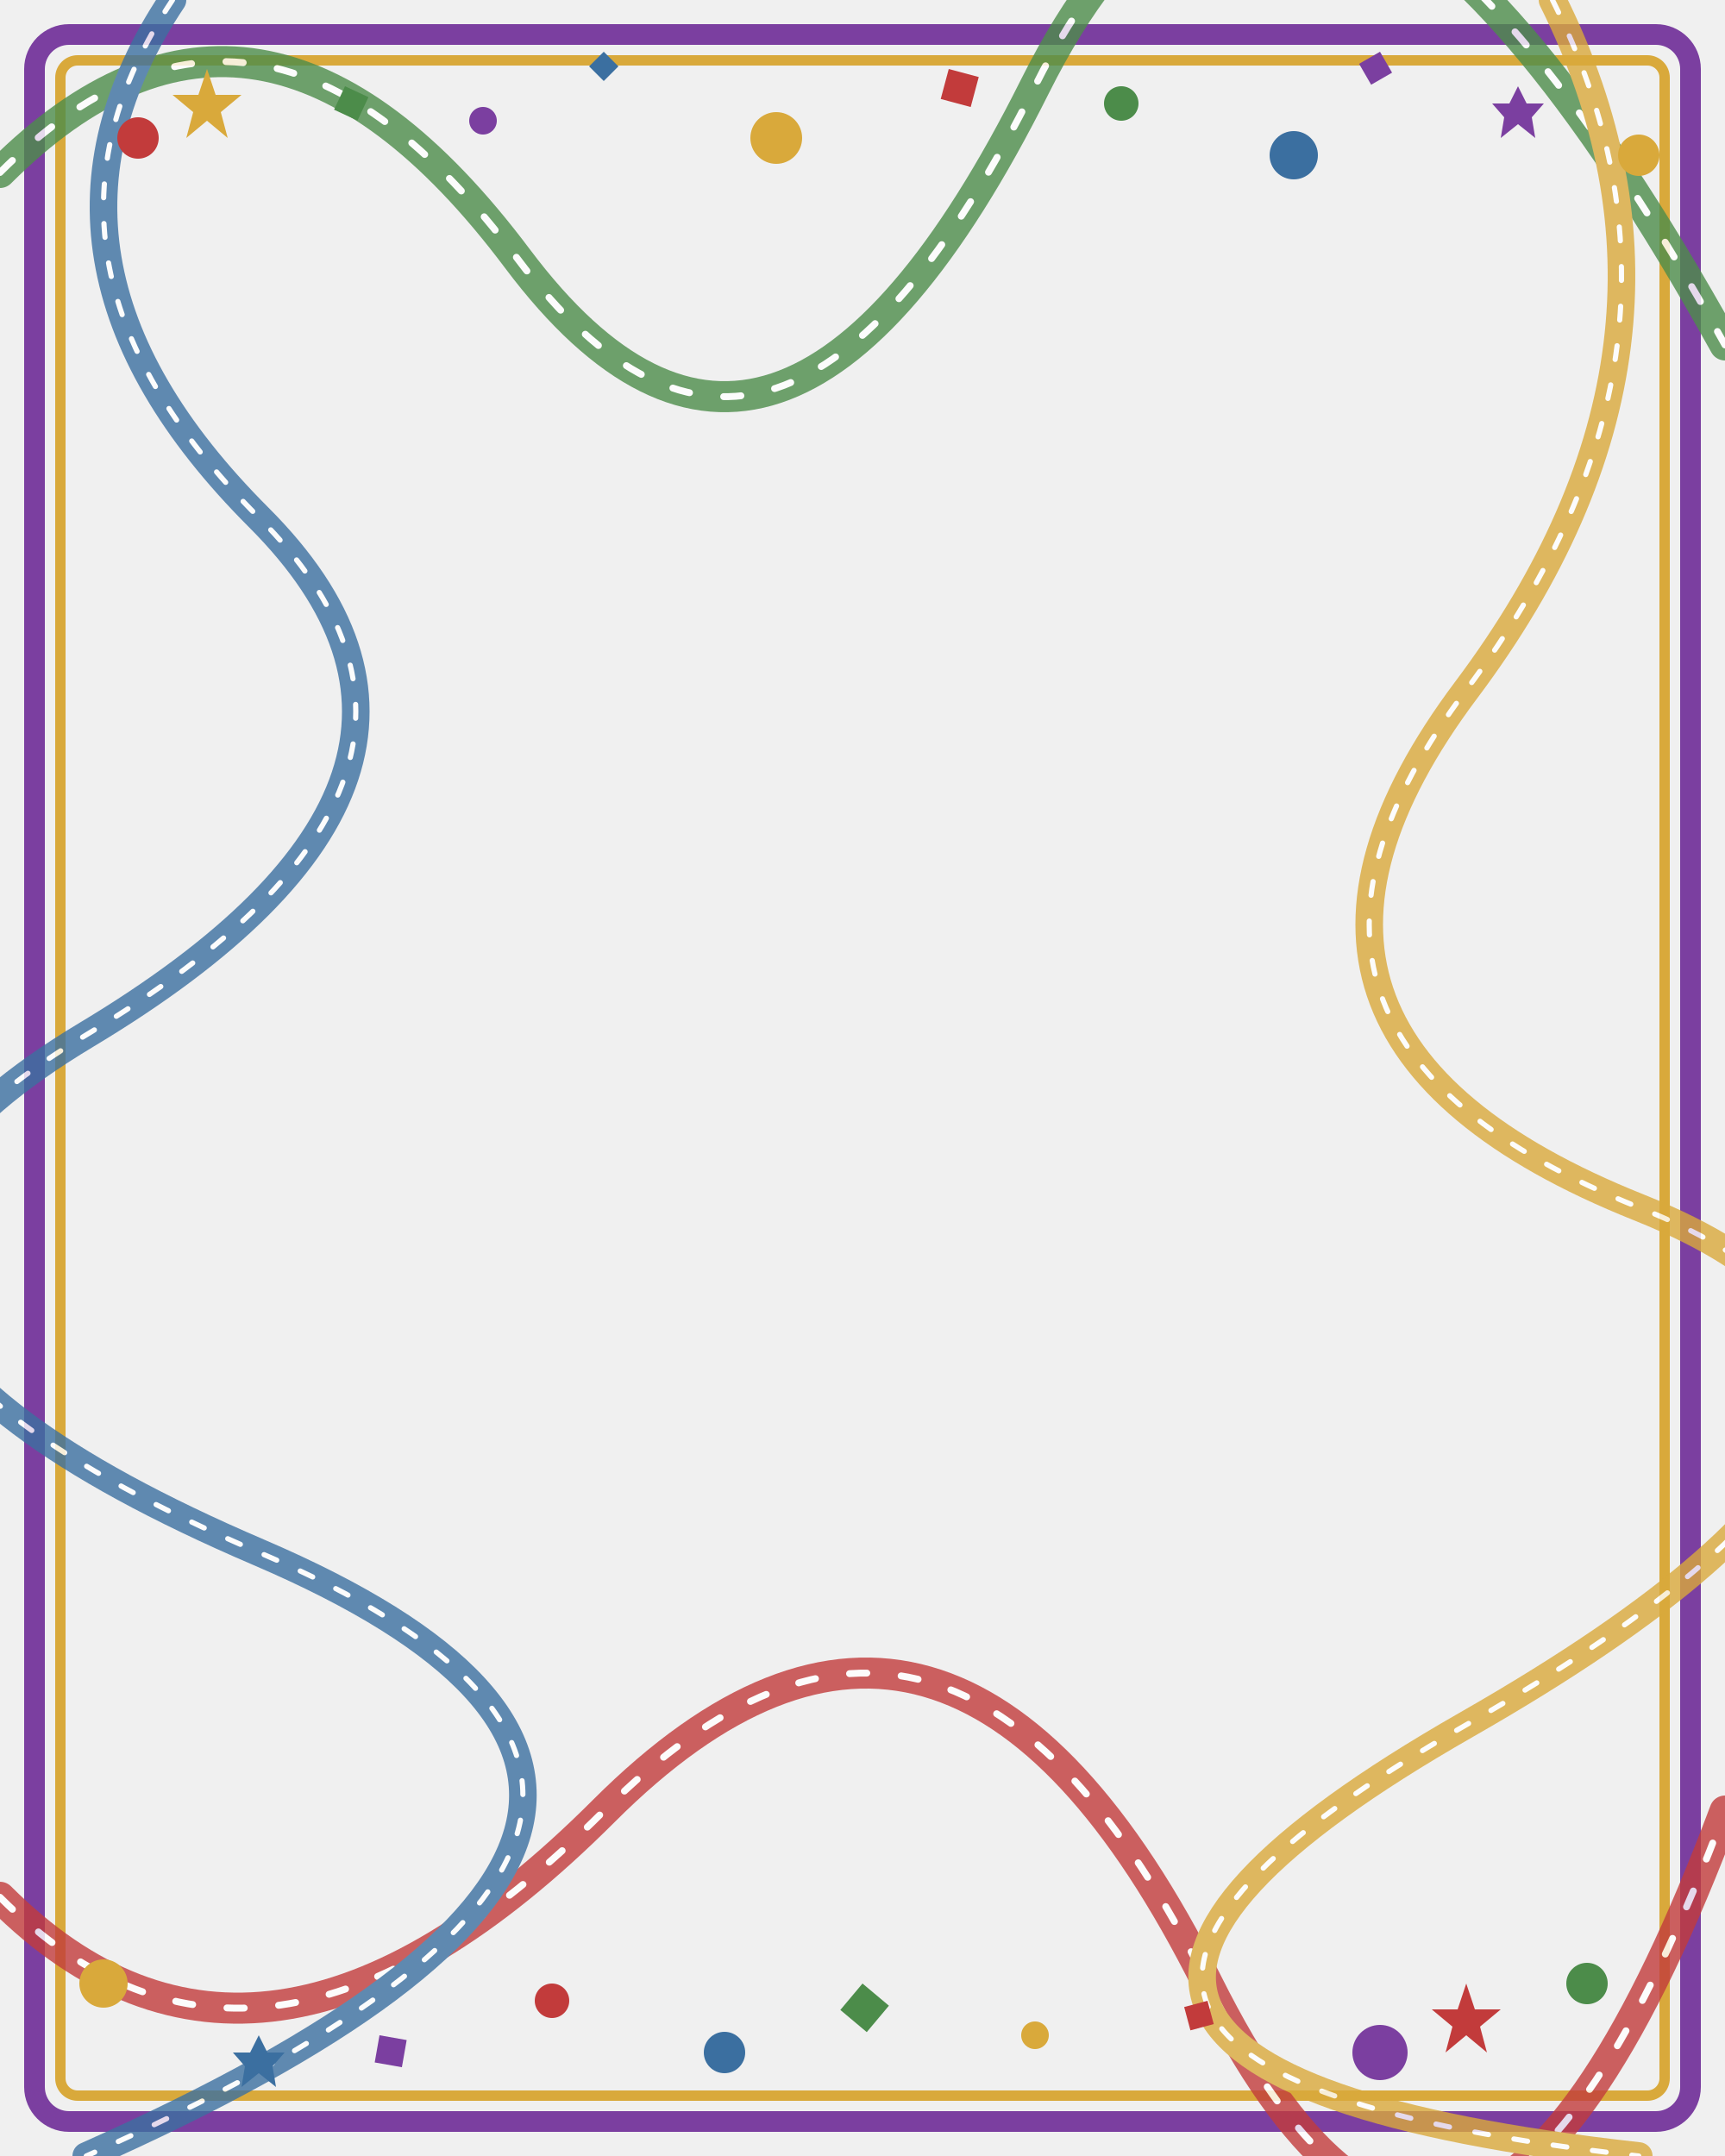
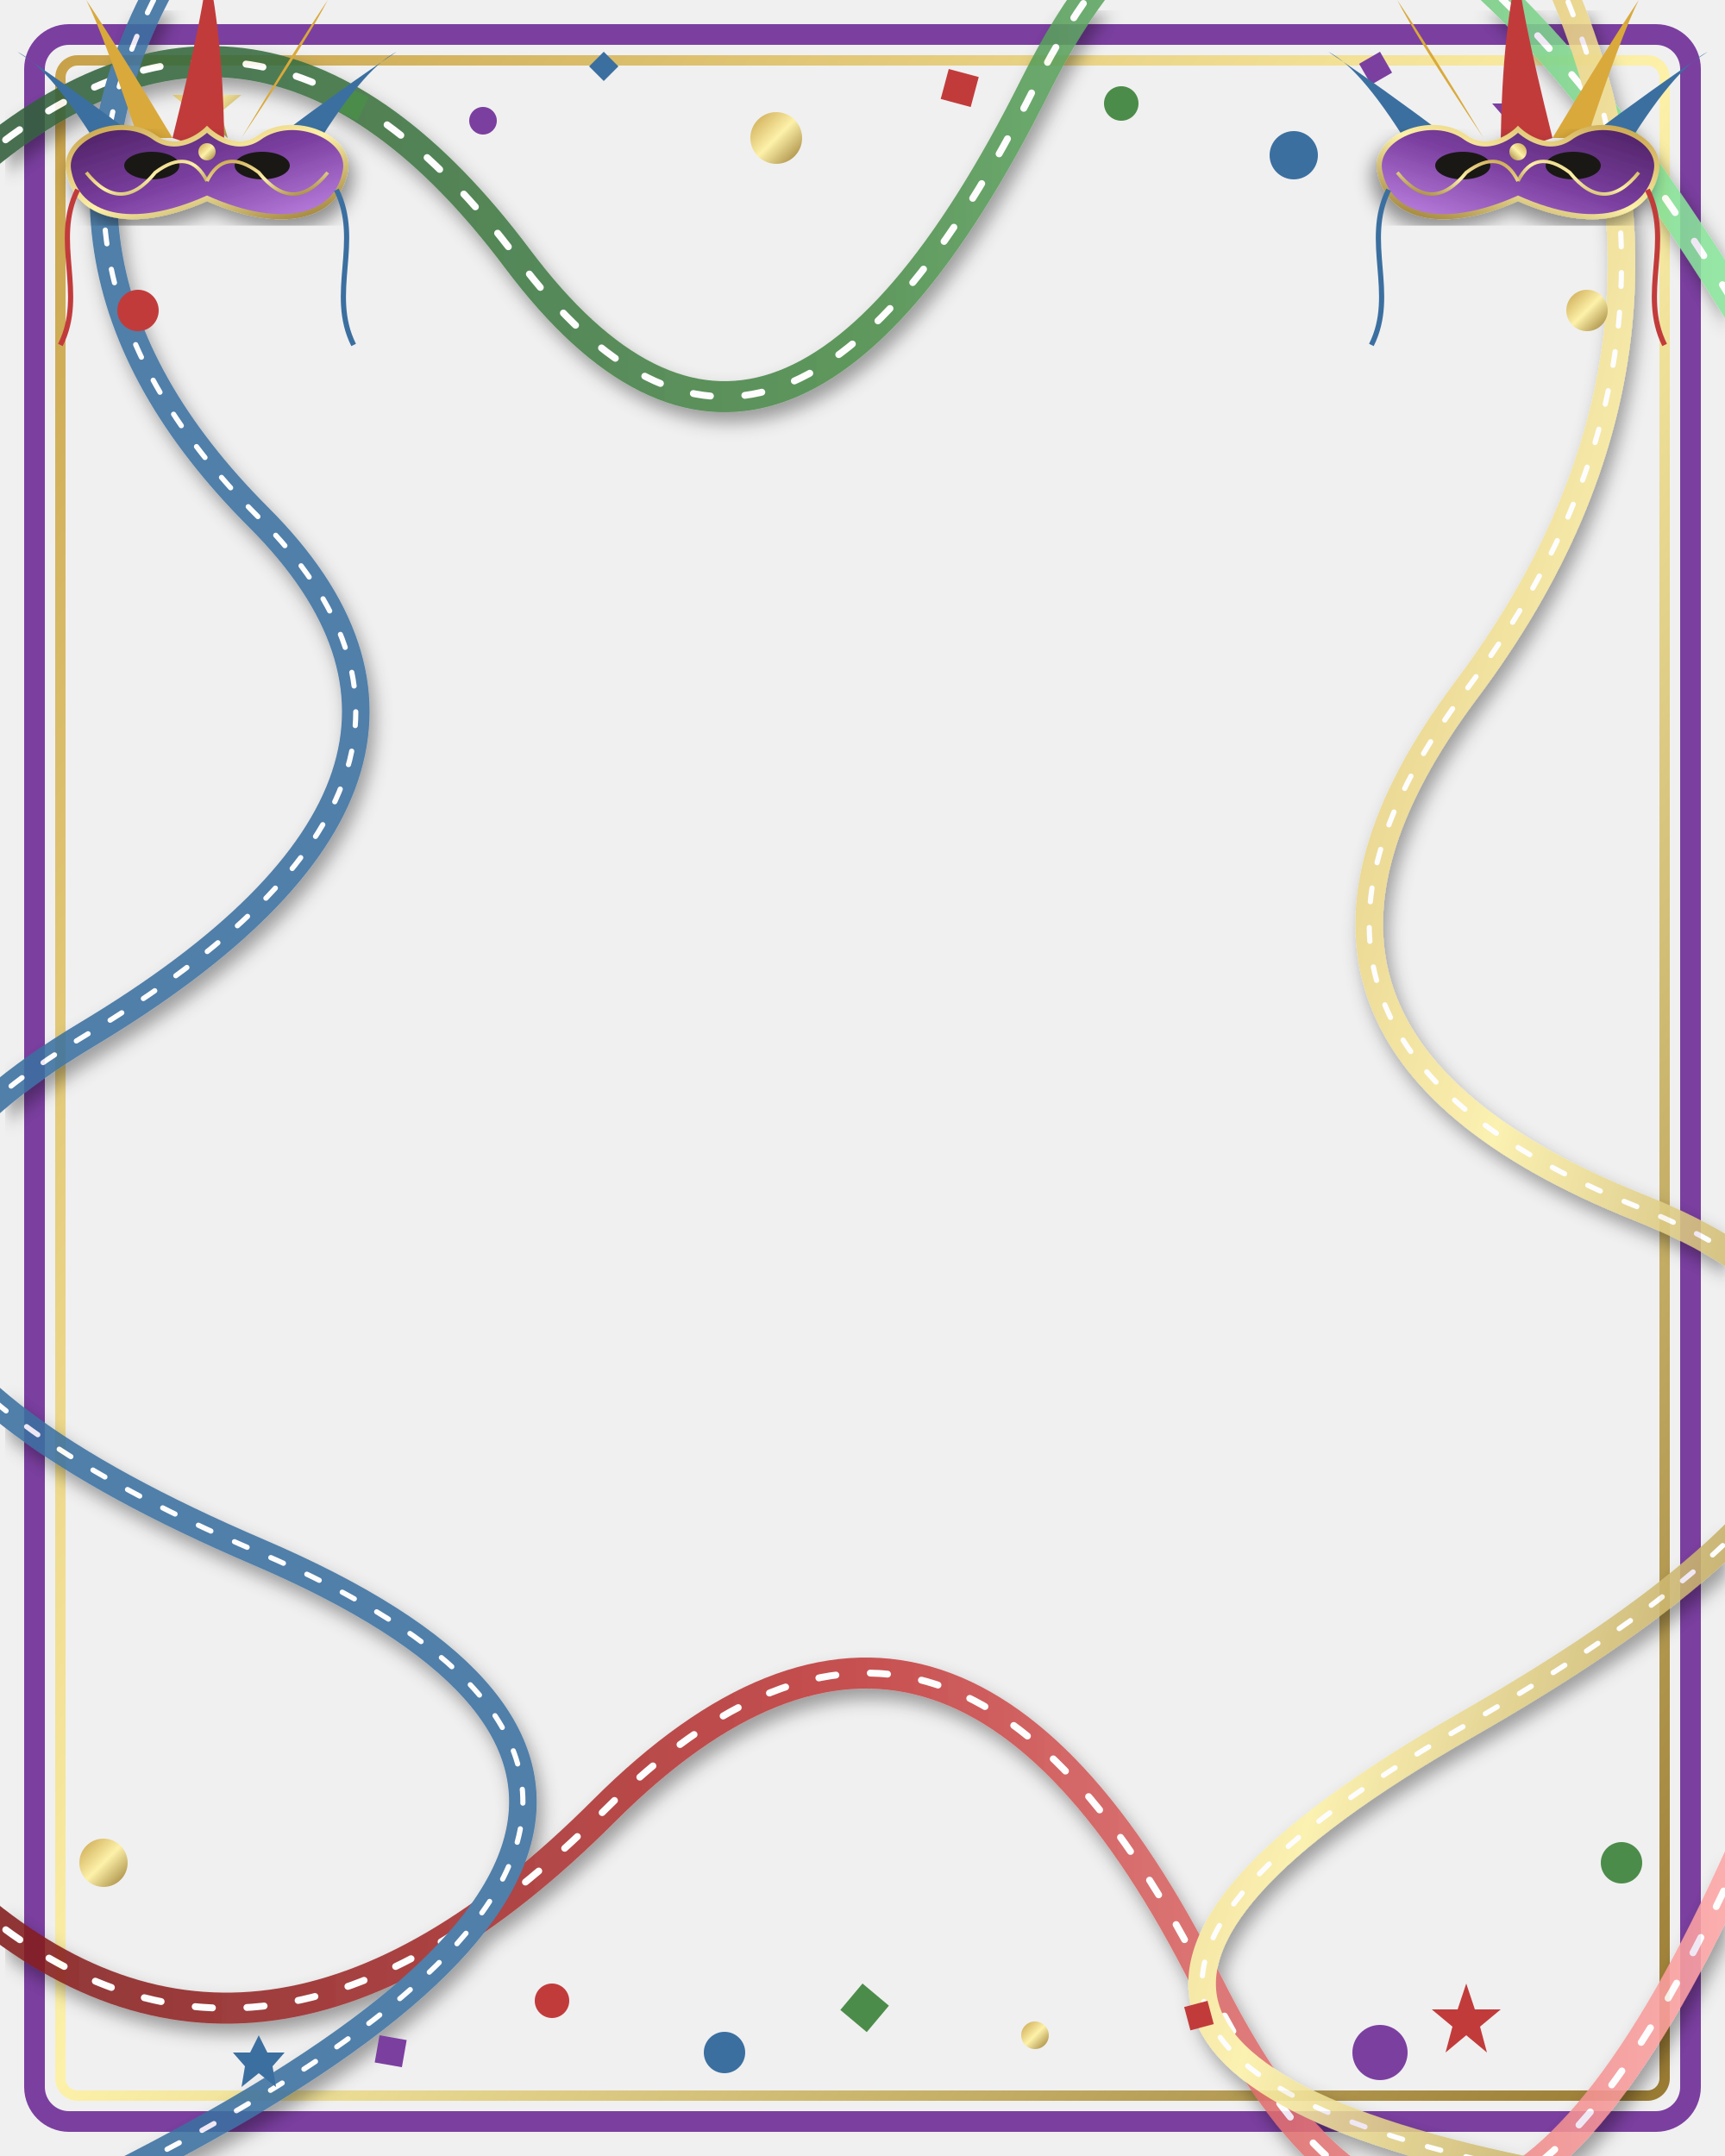
<svg xmlns="http://www.w3.org/2000/svg" width="1000" height="1250" viewBox="0 0 1000 1250">
+   <defs>
+     <linearGradient id="gold-grad" x1="0%" y1="0%" x2="100%" y2="100%">
+       <stop offset="0%" stop-color="#C8A24A" />
+       <stop offset="50%" stop-color="#FDF1A9" />
+       <stop offset="100%" stop-color="#9A7B33" />
+     </linearGradient>
+     <linearGradient id="ribbon-green" x1="0%" y1="0%" x2="100%" y2="0%">
+       <stop offset="0%" stop-color="#2F5D3A" />
+       <stop offset="50%" stop-color="#4C8C4A" />
+       <stop offset="100%" stop-color="#8CE89E" />
+     </linearGradient>
+     <linearGradient id="ribbon-red" x1="0%" y1="0%" x2="100%" y2="0%">
+       <stop offset="0%" stop-color="#801C1C" />
+       <stop offset="50%" stop-color="#C23B3B" />
+       <stop offset="100%" stop-color="#FFA8A8" />
+     </linearGradient>
+     <linearGradient id="mask-purple" x1="0%" y1="0%" x2="100%" y2="100%">
+       <stop offset="0%" stop-color="#4B2060" />
+       <stop offset="50%" stop-color="#7B3FA0" />
+       <stop offset="100%" stop-color="#C085E5" />
+     </linearGradient>
+     <filter id="carnaval-shadow" x="-10%" y="-10%" width="120%" height="120%">
+       <feDropShadow dx="3" dy="6" stdDeviation="5" flood-color="#000" flood-opacity="0.4" />
+     </filter>
+     <g id="carnaval-mask">
+       <path d="M-60 -20 Q -90 -70, -110 -80 Q -80 -60, -40 -30 Z" fill="#3B6FA0" />
+       <path d="M-40 -30 Q -60 -90, -70 -110 Q -50 -80, -20 -30 Z" fill="#D9A93B" />
+       <path d="M-20 -30 Q 0 -110, 0 -130 Q 10 -85, 10 -20 Z" fill="#C23B3B" />
+       <path d="M 20 -30 Q 60 -90, 70 -110 Q 50 -80, 20 -30 Z" fill="#D9A93B" />
+       <path d="M 60 -20 Q 90 -70, 110 -80 Q 80 -60, 40 -30 Z" fill="#3B6FA0" />
+       <path d="M -80 -10 C -85 -30, -50 -45, -30 -30 C -15 -20, 0 -35, 0 -35 C 0 -35, 15 -20, 30 -30 C 50 -45, 85 -30, 80 -10 C 75 15, 45 25, 0 5 C -45 25, -75 15, -80 -10 Z" fill="url(#mask-purple)" stroke="url(#gold-grad)" stroke-width="3" filter="url(#carnaval-shadow)" />
+       <ellipse cx="-32" cy="-14" rx="16" ry="8" fill="#1A1815" />
+       <ellipse cx="32" cy="-14" rx="16" ry="8" fill="#1A1815" />
+       <path d="M -70 -10 Q -50 15, -30 -10 Q -10 -25, 0 -5" fill="none" stroke="url(#gold-grad)" stroke-width="2" />
+       <path d="M 70 -10 Q 50 15, 30 -10 Q 10 -25, 0 -5" fill="none" stroke="url(#gold-grad)" stroke-width="2" />
+       <circle cx="0" cy="-22" r="5" fill="url(#gold-grad)" />
+       <path d="M -75 0 C -90 30, -70 60, -85 90" fill="none" stroke="#C23B3B" stroke-width="3" />
+       <path d="M 75 0 C 90 30, 70 60, 85 90" fill="none" stroke="#3B6FA0" stroke-width="3" />
+     </g>
+   </defs>
  <rect x="20" y="20" width="960" height="1210" fill="none" stroke="#7B3FA0" stroke-width="12" rx="20" />
-   <rect x="35" y="35" width="930" height="1180" fill="none" stroke="#D9A93B" stroke-width="6" rx="10" />
-   <g opacity="0.8">
-     <path d="M 0 100 Q 150 -50, 300 150 T 600 50 T 1000 200" fill="none" stroke="#4C8C4A" stroke-width="18" stroke-linecap="round" />
-     <path d="M 0 100 Q 150 -50, 300 150 T 600 50 T 1000 200" fill="none" stroke="#FFF" stroke-width="4" stroke-dasharray="10 20" stroke-linecap="round" />
-     <path d="M 0 1100 Q 150 1250, 350 1050 T 700 1150 T 1000 1050" fill="none" stroke="#C23B3B" stroke-width="18" stroke-linecap="round" />
-     <path d="M 0 1100 Q 150 1250, 350 1050 T 700 1150 T 1000 1050" fill="none" stroke="#FFF" stroke-width="4" stroke-dasharray="10 20" stroke-linecap="round" />
-     <path d="M 100 0 Q 0 150, 150 300 T 50 600 T 150 900 T 50 1250" fill="none" stroke="#3B6FA0" stroke-width="16" stroke-linecap="round" />
-     <path d="M 100 0 Q 0 150, 150 300 T 50 600 T 150 900 T 50 1250" fill="none" stroke="#FFF" stroke-width="3" stroke-dasharray="8 15" stroke-linecap="round" />
-     <path d="M 900 0 Q 1000 200, 850 400 T 950 700 T 850 1000 T 950 1250" fill="none" stroke="#D9A93B" stroke-width="16" stroke-linecap="round" />
-     <path d="M 900 0 Q 1000 200, 850 400 T 950 700 T 850 1000 T 950 1250" fill="none" stroke="#FFF" stroke-width="3" stroke-dasharray="8 15" stroke-linecap="round" />
+   <rect x="35" y="35" width="930" height="1180" fill="none" stroke="url(#gold-grad)" stroke-width="6" rx="10" />
+   <g opacity="0.88" filter="url(#carnaval-shadow)">
+     <path d="M -20 100 Q 150 -50, 300 150 T 600 50 T 1020 200" fill="none" stroke="url(#ribbon-green)" stroke-width="18" stroke-linecap="round" />
+     <path d="M -20 100 Q 150 -50, 300 150 T 600 50 T 1020 200" fill="none" stroke="#FFF" stroke-width="4" stroke-dasharray="10 20" stroke-linecap="round" />
+     <path d="M -20 1100 Q 150 1250, 350 1050 T 700 1150 T 1020 1050" fill="none" stroke="url(#ribbon-red)" stroke-width="18" stroke-linecap="round" />
+     <path d="M -20 1100 Q 150 1250, 350 1050 T 700 1150 T 1020 1050" fill="none" stroke="#FFF" stroke-width="4" stroke-dasharray="10 20" stroke-linecap="round" />
+     <path d="M 100 -20 Q 0 150, 150 300 T 50 600 T 150 900 T 50 1270" fill="none" stroke="#3B6FA0" stroke-width="16" stroke-linecap="round" />
+     <path d="M 100 -20 Q 0 150, 150 300 T 50 600 T 150 900 T 50 1270" fill="none" stroke="#FFF" stroke-width="3" stroke-dasharray="8 15" stroke-linecap="round" />
+     <path d="M 900 -20 Q 1000 200, 850 400 T 950 700 T 850 1000 T 950 1270" fill="none" stroke="url(#gold-grad)" stroke-width="16" stroke-linecap="round" />
+     <path d="M 900 -20 Q 1000 200, 850 400 T 950 700 T 850 1000 T 950 1270" fill="none" stroke="#FFF" stroke-width="3" stroke-dasharray="8 15" stroke-linecap="round" />
  </g>
  <g>
-     <polygon points="120,40 125,55 140,55 128,65 132,80 120,70 108,80 112,65 100,55 115,55" fill="#D9A93B" />
+     <polygon points="120,40 125,55 140,55 128,65 132,80 120,70 108,80 112,65 100,55 115,55" fill="url(#gold-grad)" />
    <polygon points="850,1150 855,1165 870,1165 858,1175 862,1190 850,1180 838,1190 842,1175 830,1165 845,1165" fill="#C23B3B" />
    <polygon points="150,1180 155,1190 165,1190 158,1198 160,1210 150,1202 140,1210 142,1198 135,1190 145,1190" fill="#3B6FA0" />
    <polygon points="880,50 885,60 895,60 888,68 890,80 880,72 870,80 872,68 865,60 875,60" fill="#7B3FA0" />
-     <circle cx="80" cy="80" r="12" fill="#C23B3B" />
+     <circle cx="80" cy="180" r="12" fill="#C23B3B" />
    <rect x="200" y="50" width="15" height="15" fill="#4C8C4A" transform="rotate(25 200 50)" />
    <circle cx="280" cy="70" r="8" fill="#7B3FA0" />
    <rect x="350" y="30" width="12" height="12" fill="#3B6FA0" transform="rotate(45 350 30)" />
-     <circle cx="450" cy="80" r="15" fill="#D9A93B" />
+     <circle cx="450" cy="80" r="15" fill="url(#gold-grad)" />
    <rect x="550" y="40" width="18" height="18" fill="#C23B3B" transform="rotate(15 550 40)" />
    <circle cx="650" cy="60" r="10" fill="#4C8C4A" />
    <circle cx="750" cy="90" r="14" fill="#3B6FA0" />
    <rect x="800" y="30" width="14" height="14" fill="#7B3FA0" transform="rotate(60 800 30)" />
-     <circle cx="950" cy="90" r="12" fill="#D9A93B" />
-     <circle cx="60" cy="1150" r="14" fill="#D9A93B" />
+     <circle cx="920" cy="180" r="12" fill="url(#gold-grad)" />
+     <circle cx="60" cy="1080" r="14" fill="url(#gold-grad)" />
    <rect x="220" y="1180" width="16" height="16" fill="#7B3FA0" transform="rotate(10 220 1180)" />
    <circle cx="320" cy="1160" r="10" fill="#C23B3B" />
    <circle cx="420" cy="1190" r="12" fill="#3B6FA0" />
    <rect x="500" y="1150" width="20" height="20" fill="#4C8C4A" transform="rotate(40 500 1150)" />
-     <circle cx="600" cy="1180" r="8" fill="#D9A93B" />
+     <circle cx="600" cy="1180" r="8" fill="url(#gold-grad)" />
    <rect x="700" y="1160" width="14" height="14" fill="#C23B3B" transform="rotate(75 700 1160)" />
    <circle cx="800" cy="1190" r="16" fill="#7B3FA0" />
-     <circle cx="920" cy="1150" r="12" fill="#4C8C4A" />
+     <circle cx="940" cy="1080" r="12" fill="#4C8C4A" />
  </g>
+   <use href="#carnaval-mask" x="120" y="110" />
+   <use href="#carnaval-mask" x="880" y="110" transform="scale(-1, 1) translate(-1760, 0)" />
</svg>
